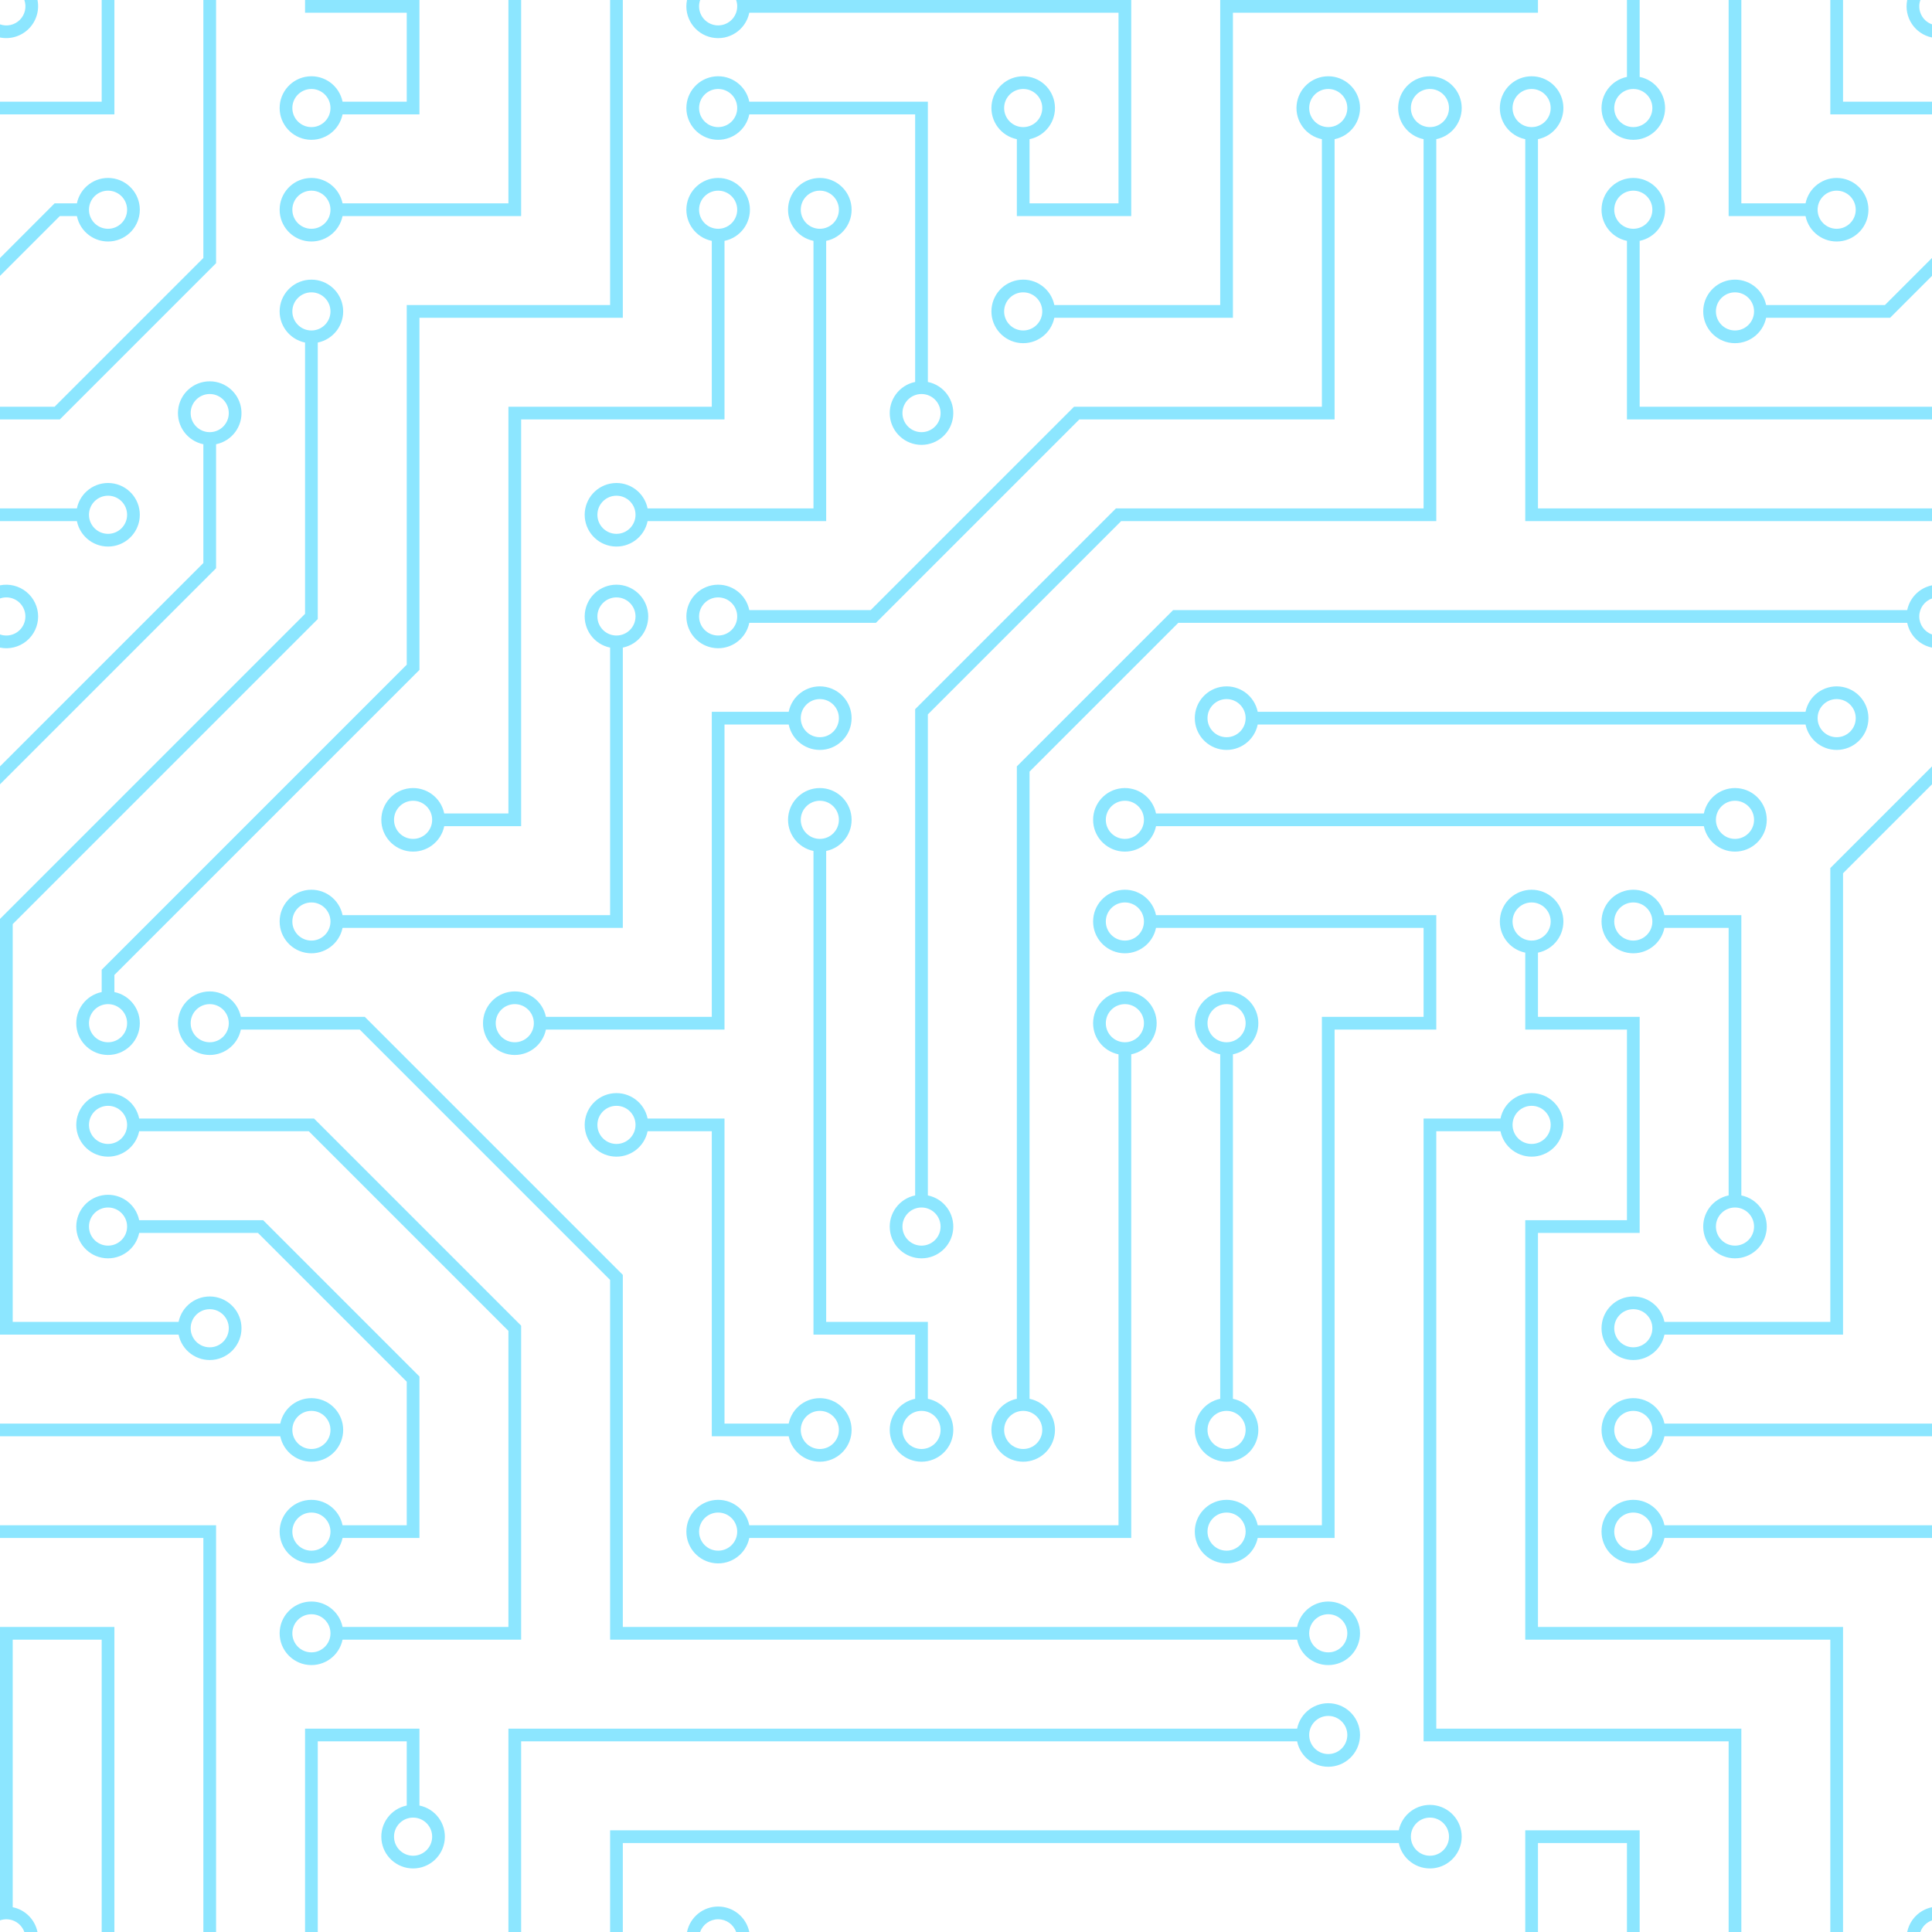
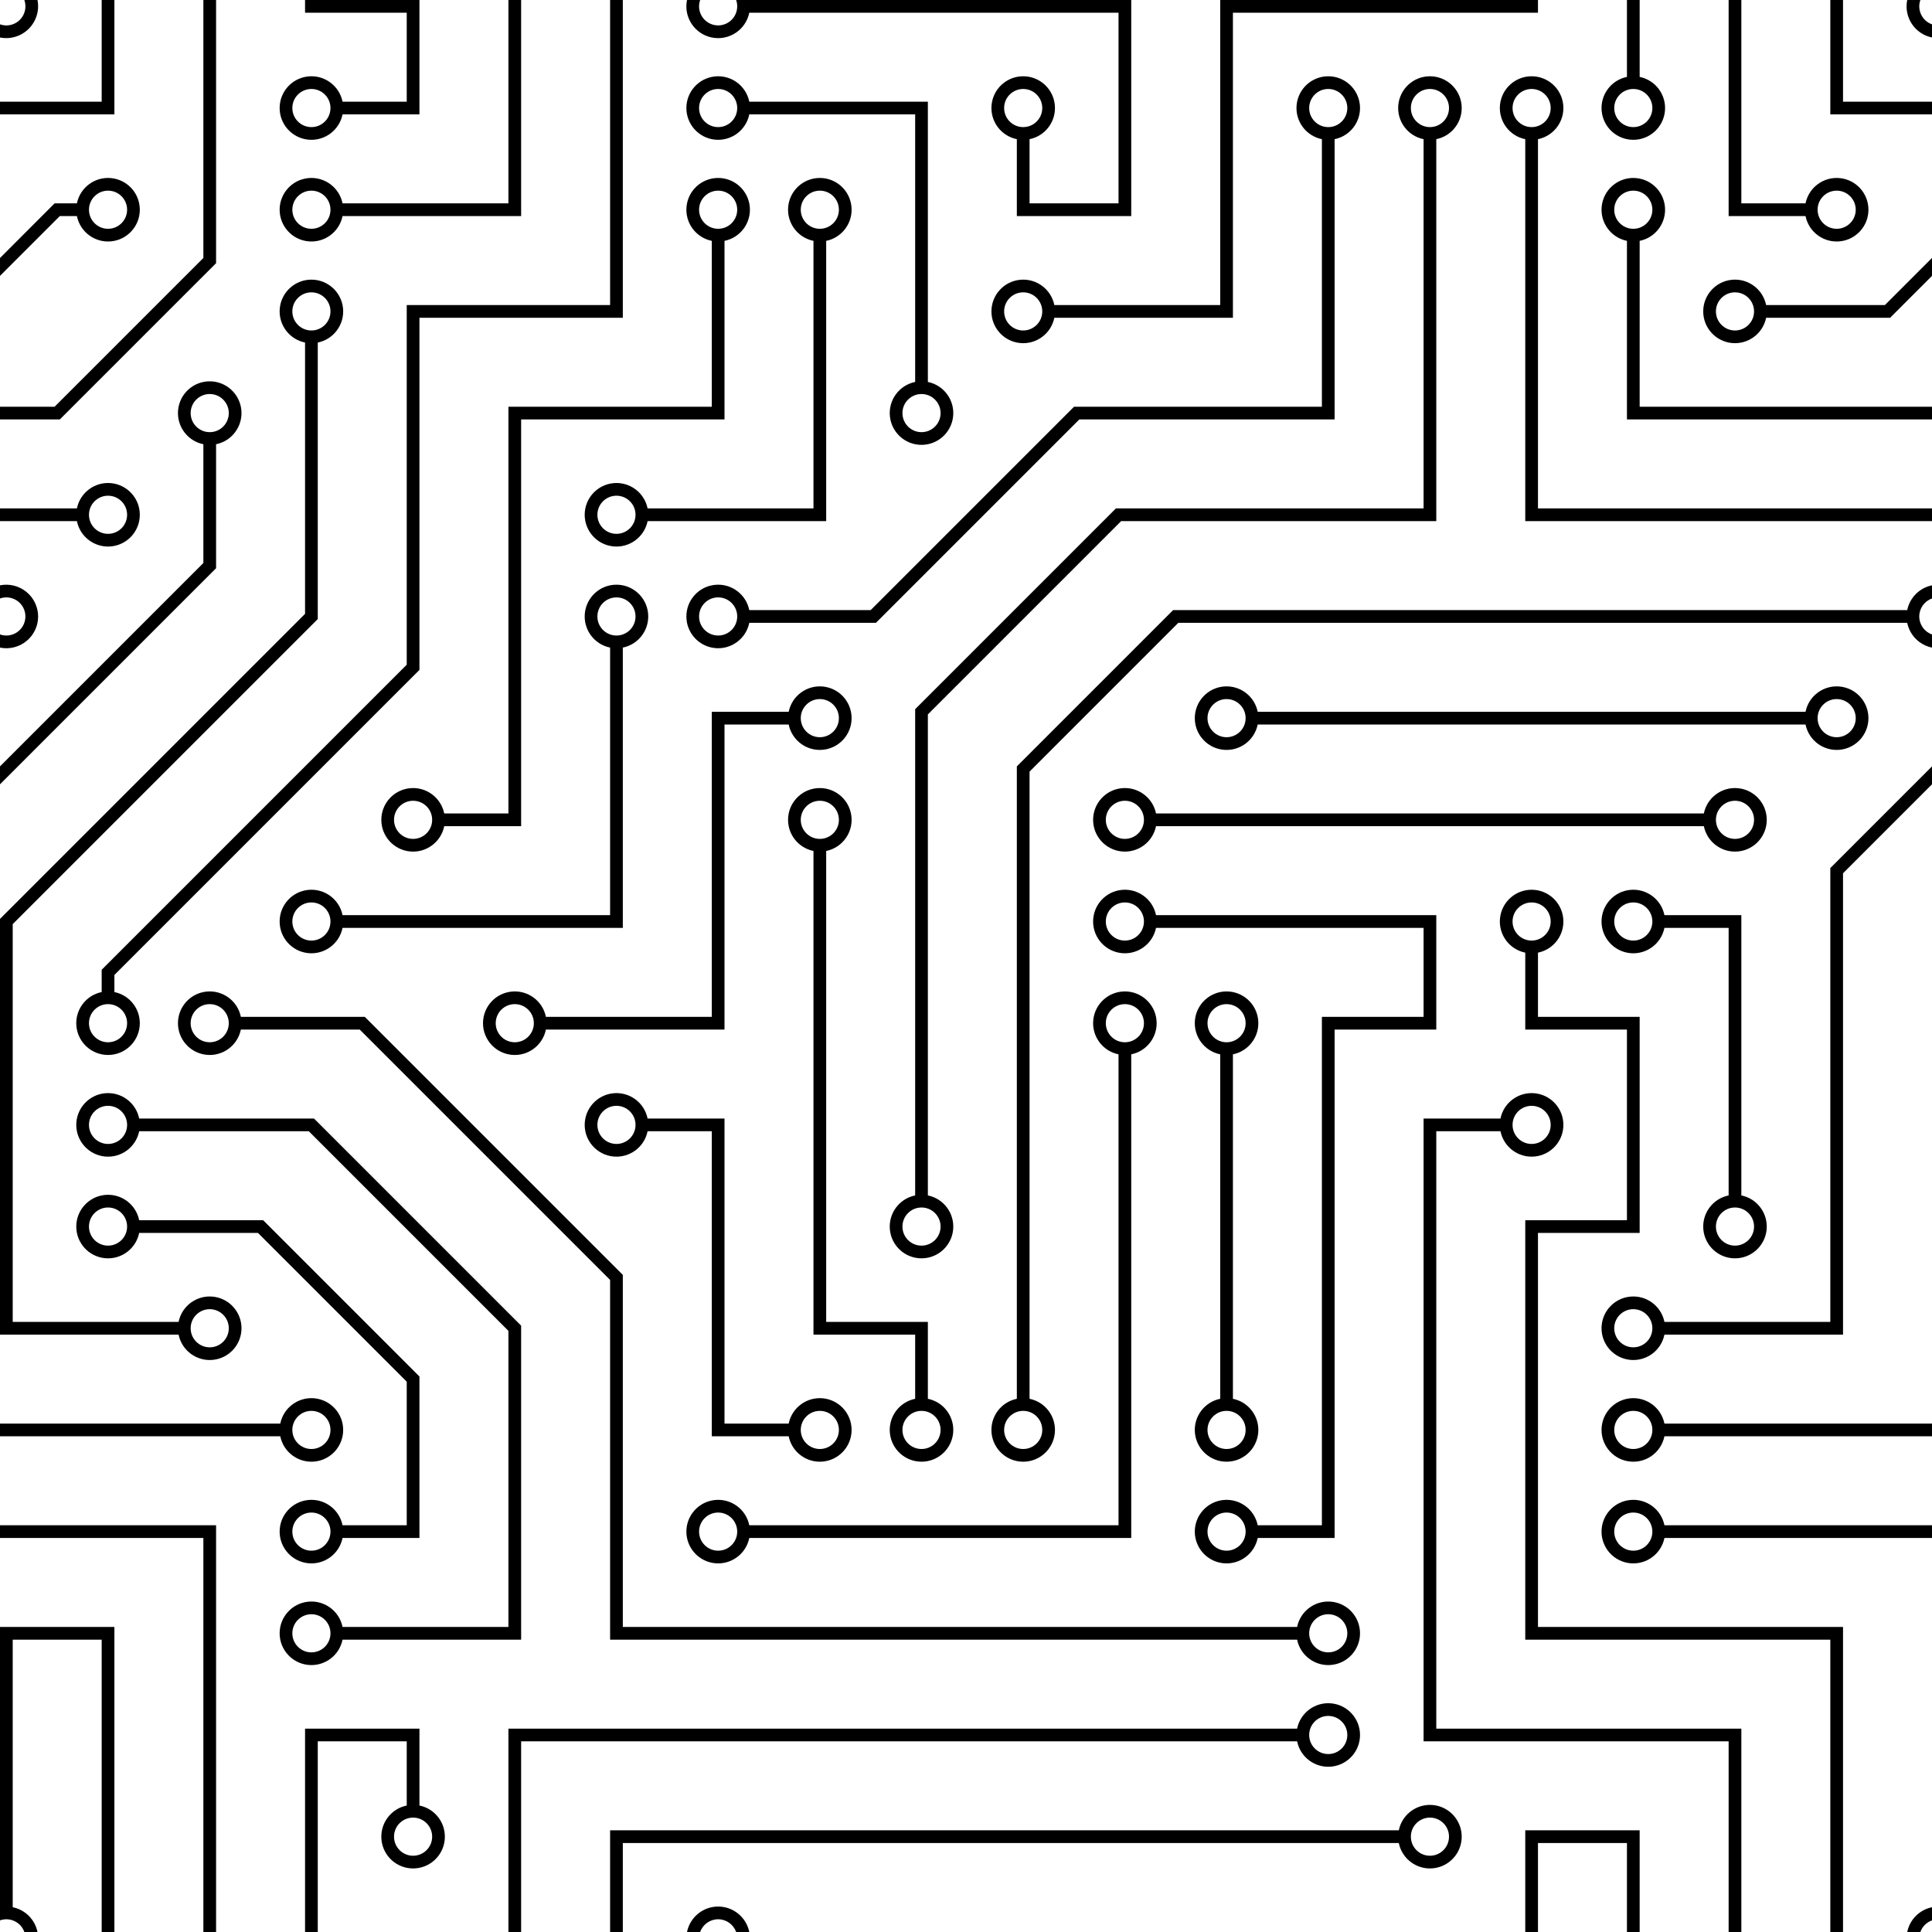
<svg xmlns="http://www.w3.org/2000/svg" viewBox="0 0 304 304" width="304" height="304">
-   <path fill="#8CE6FF" d="M44.1 224a5 5 0 1 1 0 2H0v-2h44.1zm160 48a5 5 0 1 1 0 2H82v-2h122.1zm57.8-46a5 5 0 1 1 0-2H304v2h-42.1zm0 16a5 5 0 1 1 0-2H304v2h-42.1zm6.2-114a5 5 0 1 1 0 2h-86.2a5 5 0 1 1 0-2h86.2zm-256-48a5 5 0 1 1 0 2H0v-2h12.1zm185.8 34a5 5 0 1 1 0-2h86.2a5 5 0 1 1 0 2h-86.2zM258 12.1a5 5 0 1 1-2 0V0h2v12.1zm-64 208a5 5 0 1 1-2 0v-54.2a5 5 0 1 1 2 0v54.2zm48-198.2V80h62v2h-64V21.9a5 5 0 1 1 2 0zm16 16V64h46v2h-48V37.9a5 5 0 1 1 2 0zm-128 96V208h16v12.1a5 5 0 1 1-2 0V210h-16v-76.1a5 5 0 1 1 2 0zm-5.9-21.9a5 5 0 1 1 0 2H114v48H85.9a5 5 0 1 1 0-2H112v-48h12.1zm-6.2 130a5 5 0 1 1 0-2H176v-74.1a5 5 0 1 1 2 0V242h-60.1zm-16-64a5 5 0 1 1 0-2H114v48h10.1a5 5 0 1 1 0 2H112v-48h-10.1zM66 284.1a5 5 0 1 1-2 0V274H50v30h-2v-32h18v12.1zM236.1 176a5 5 0 1 1 0 2H226v94h48v32h-2v-30h-48v-98h12.1zm25.8-30a5 5 0 1 1 0-2H274v44.1a5 5 0 1 1-2 0V146h-10.1zm-64 96a5 5 0 1 1 0-2H208v-80h16v-14h-42.1a5 5 0 1 1 0-2H226v18h-16v80h-12.1zm86.2-210a5 5 0 1 1 0 2H272V0h2v32h10.1zM98 101.9V146H53.9a5 5 0 1 1 0-2H96v-42.1a5 5 0 1 1 2 0zM53.9 34a5 5 0 1 1 0-2H80V0h2v34H53.9zm60.1 3.9V66H82v64H69.9a5 5 0 1 1 0-2H80V64h32V37.9a5 5 0 1 1 2 0zM101.9 82a5 5 0 1 1 0-2H128V37.9a5 5 0 1 1 2 0V82h-28.1zm16-64a5 5 0 1 1 0-2H146v44.1a5 5 0 1 1-2 0V18h-26.1zm102.2 270a5 5 0 1 1 0 2H98v14h-2v-16h124.1zM242 149.9V160h16v34h-16v62h48v48h-2v-46h-48v-66h16v-30h-16v-12.1a5 5 0 1 1 2 0zM53.9 18a5 5 0 1 1 0-2H64V2H48V0h18v18H53.9zm112 32a5 5 0 1 1 0-2H192V0h50v2h-48v48h-28.1zm-48-48a5 5 0 0 1-9.8-2h2.07a3 3 0 1 0 5.66 0H178v34h-18V21.9a5 5 0 1 1 2 0V32h14V2h-58.1zm0 96a5 5 0 1 1 0-2H137l32-32h39V21.9a5 5 0 1 1 2 0V66h-40.17l-32 32H117.9zm28.1 90.1a5 5 0 1 1-2 0v-76.51L175.59 80H224V21.9a5 5 0 1 1 2 0V82h-49.59L146 112.41v75.69zm16 32a5 5 0 1 1-2 0v-99.51L184.59 96H300.1a5 5 0 0 1 3.9-3.9v2.07a3 3 0 0 0 0 5.66v2.07a5 5 0 0 1-3.9-3.9H185.41L162 121.41v98.69zm-144-64a5 5 0 1 1-2 0v-3.51l48-48V48h32V0h2v50H66v55.41l-48 48v2.69zM50 53.9v43.51l-48 48V208h26.1a5 5 0 1 1 0 2H0v-65.41l48-48V53.9a5 5 0 1 1 2 0zm-16 16V89.41l-34 34v-2.82l32-32V69.9a5 5 0 1 1 2 0zM12.1 32a5 5 0 1 1 0 2H9.41L0 43.41V40.6L8.59 32h3.51zm265.8 18a5 5 0 1 1 0-2h18.69l7.41-7.41v2.82L297.41 50H277.9zm-16 160a5 5 0 1 1 0-2H288v-71.41l16-16v2.82l-14 14V210h-28.1zm-208 32a5 5 0 1 1 0-2H64v-22.59L40.59 194H21.9a5 5 0 1 1 0-2H41.41L66 216.59V242H53.9zm150.2 14a5 5 0 1 1 0 2H96v-56.6L56.6 162H37.9a5 5 0 1 1 0-2h19.5L98 200.6V256h106.1zm-150.2 2a5 5 0 1 1 0-2H80v-46.59L48.59 178H21.9a5 5 0 1 1 0-2H49.41L82 208.59V258H53.9zM34 39.8v1.61L9.41 66H0v-2h8.59L32 40.59V0h2v39.8zM2 300.1a5 5 0 0 1 3.9 3.9H3.83A3 3 0 0 0 0 302.17V256h18v48h-2v-46H2v42.1zM34 241v63h-2v-62H0v-2h34v1zM17 18H0v-2h16V0h2v18h-1zm273-2h14v2h-16V0h2v16zm-32 273v15h-2v-14h-14v14h-2v-16h18v1zM0 92.1A5.02 5.02 0 0 1 6 97a5 5 0 0 1-6 4.9v-2.07a3 3 0 1 0 0-5.66V92.1zM80 272h2v32h-2v-32zm37.9 32h-2.07a3 3 0 0 0-5.66 0h-2.07a5 5 0 0 1 9.8 0zM5.9 0A5.02 5.02 0 0 1 0 5.9V3.83A3 3 0 0 0 3.83 0H5.9zm294.2 0h2.07A3 3 0 0 0 304 3.83V5.9a5 5 0 0 1-3.9-5.9zm3.9 300.1v2.07a3 3 0 0 0-1.83 1.83h-2.07a5 5 0 0 1 3.9-3.9zM97 100a3 3 0 1 0 0-6 3 3 0 0 0 0 6zm0-16a3 3 0 1 0 0-6 3 3 0 0 0 0 6zm16 16a3 3 0 1 0 0-6 3 3 0 0 0 0 6zm16 16a3 3 0 1 0 0-6 3 3 0 0 0 0 6zm0 16a3 3 0 1 0 0-6 3 3 0 0 0 0 6zm-48 32a3 3 0 1 0 0-6 3 3 0 0 0 0 6zm16 16a3 3 0 1 0 0-6 3 3 0 0 0 0 6zm32 48a3 3 0 1 0 0-6 3 3 0 0 0 0 6zm-16 16a3 3 0 1 0 0-6 3 3 0 0 0 0 6zm32-16a3 3 0 1 0 0-6 3 3 0 0 0 0 6zm0-32a3 3 0 1 0 0-6 3 3 0 0 0 0 6zm16 32a3 3 0 1 0 0-6 3 3 0 0 0 0 6zm32 16a3 3 0 1 0 0-6 3 3 0 0 0 0 6zm0-16a3 3 0 1 0 0-6 3 3 0 0 0 0 6zm-16-64a3 3 0 1 0 0-6 3 3 0 0 0 0 6zm16 0a3 3 0 1 0 0-6 3 3 0 0 0 0 6zm16 96a3 3 0 1 0 0-6 3 3 0 0 0 0 6zm0 16a3 3 0 1 0 0-6 3 3 0 0 0 0 6zm16 16a3 3 0 1 0 0-6 3 3 0 0 0 0 6zm16-144a3 3 0 1 0 0-6 3 3 0 0 0 0 6zm0 32a3 3 0 1 0 0-6 3 3 0 0 0 0 6zm16-32a3 3 0 1 0 0-6 3 3 0 0 0 0 6zm16-16a3 3 0 1 0 0-6 3 3 0 0 0 0 6zm-96 0a3 3 0 1 0 0-6 3 3 0 0 0 0 6zm0 16a3 3 0 1 0 0-6 3 3 0 0 0 0 6zm16-32a3 3 0 1 0 0-6 3 3 0 0 0 0 6zm96 0a3 3 0 1 0 0-6 3 3 0 0 0 0 6zm-16-64a3 3 0 1 0 0-6 3 3 0 0 0 0 6zm16-16a3 3 0 1 0 0-6 3 3 0 0 0 0 6zm-32 0a3 3 0 1 0 0-6 3 3 0 0 0 0 6zm0-16a3 3 0 1 0 0-6 3 3 0 0 0 0 6zm-16 0a3 3 0 1 0 0-6 3 3 0 0 0 0 6zm-16 0a3 3 0 1 0 0-6 3 3 0 0 0 0 6zm-16 0a3 3 0 1 0 0-6 3 3 0 0 0 0 6zM49 36a3 3 0 1 0 0-6 3 3 0 0 0 0 6zm-32 0a3 3 0 1 0 0-6 3 3 0 0 0 0 6zm32 16a3 3 0 1 0 0-6 3 3 0 0 0 0 6zM33 68a3 3 0 1 0 0-6 3 3 0 0 0 0 6zm16-48a3 3 0 1 0 0-6 3 3 0 0 0 0 6zm0 240a3 3 0 1 0 0-6 3 3 0 0 0 0 6zm16 32a3 3 0 1 0 0-6 3 3 0 0 0 0 6zm-16-64a3 3 0 1 0 0-6 3 3 0 0 0 0 6zm0 16a3 3 0 1 0 0-6 3 3 0 0 0 0 6zm-16-32a3 3 0 1 0 0-6 3 3 0 0 0 0 6zm80-176a3 3 0 1 0 0-6 3 3 0 0 0 0 6zm16 0a3 3 0 1 0 0-6 3 3 0 0 0 0 6zm-16-16a3 3 0 1 0 0-6 3 3 0 0 0 0 6zm32 48a3 3 0 1 0 0-6 3 3 0 0 0 0 6zm16-16a3 3 0 1 0 0-6 3 3 0 0 0 0 6zm0-32a3 3 0 1 0 0-6 3 3 0 0 0 0 6zm112 176a3 3 0 1 0 0-6 3 3 0 0 0 0 6zm-16 16a3 3 0 1 0 0-6 3 3 0 0 0 0 6zm0 16a3 3 0 1 0 0-6 3 3 0 0 0 0 6zm0 16a3 3 0 1 0 0-6 3 3 0 0 0 0 6zM17 180a3 3 0 1 0 0-6 3 3 0 0 0 0 6zm0 16a3 3 0 1 0 0-6 3 3 0 0 0 0 6zm0-32a3 3 0 1 0 0-6 3 3 0 0 0 0 6zm16 0a3 3 0 1 0 0-6 3 3 0 0 0 0 6zM17 84a3 3 0 1 0 0-6 3 3 0 0 0 0 6zm32 64a3 3 0 1 0 0-6 3 3 0 0 0 0 6zm16-16a3 3 0 1 0 0-6 3 3 0 0 0 0 6z" />
+   <path fill="#000000" d="M44.1 224a5 5 0 1 1 0 2H0v-2h44.1zm160 48a5 5 0 1 1 0 2H82v-2h122.1zm57.8-46a5 5 0 1 1 0-2H304v2h-42.1zm0 16a5 5 0 1 1 0-2H304v2h-42.1zm6.2-114a5 5 0 1 1 0 2h-86.2a5 5 0 1 1 0-2h86.2zm-256-48a5 5 0 1 1 0 2H0v-2h12.1zm185.8 34a5 5 0 1 1 0-2h86.2a5 5 0 1 1 0 2h-86.2zM258 12.1a5 5 0 1 1-2 0V0h2v12.1zm-64 208a5 5 0 1 1-2 0v-54.2a5 5 0 1 1 2 0v54.2zm48-198.2V80h62v2h-64V21.9a5 5 0 1 1 2 0zm16 16V64h46v2h-48V37.9a5 5 0 1 1 2 0zm-128 96V208h16v12.1a5 5 0 1 1-2 0V210h-16v-76.1a5 5 0 1 1 2 0zm-5.9-21.9a5 5 0 1 1 0 2H114v48H85.9a5 5 0 1 1 0-2H112v-48h12.1zm-6.2 130a5 5 0 1 1 0-2H176v-74.1a5 5 0 1 1 2 0V242h-60.1zm-16-64a5 5 0 1 1 0-2H114v48h10.1a5 5 0 1 1 0 2H112v-48h-10.1zM66 284.1a5 5 0 1 1-2 0V274H50v30h-2v-32h18v12.1zM236.1 176a5 5 0 1 1 0 2H226v94h48v32h-2v-30h-48v-98h12.1zm25.8-30a5 5 0 1 1 0-2H274v44.1a5 5 0 1 1-2 0V146h-10.1zm-64 96a5 5 0 1 1 0-2H208v-80h16v-14h-42.1a5 5 0 1 1 0-2H226v18h-16v80h-12.1zm86.2-210a5 5 0 1 1 0 2H272V0h2v32h10.1zM98 101.9V146H53.9a5 5 0 1 1 0-2H96v-42.1a5 5 0 1 1 2 0zM53.9 34a5 5 0 1 1 0-2H80V0h2v34H53.9zm60.1 3.9V66H82v64H69.9a5 5 0 1 1 0-2H80V64h32V37.9a5 5 0 1 1 2 0zM101.9 82a5 5 0 1 1 0-2H128V37.9a5 5 0 1 1 2 0V82h-28.1zm16-64a5 5 0 1 1 0-2H146v44.1a5 5 0 1 1-2 0V18h-26.1zm102.2 270a5 5 0 1 1 0 2H98v14h-2v-16h124.1zM242 149.9V160h16v34h-16v62h48v48h-2v-46h-48v-66h16v-30h-16v-12.1a5 5 0 1 1 2 0zM53.9 18a5 5 0 1 1 0-2H64V2H48V0h18v18H53.9zm112 32a5 5 0 1 1 0-2H192V0h50v2h-48v48h-28.1zm-48-48a5 5 0 0 1-9.8-2h2.07a3 3 0 1 0 5.66 0H178v34h-18V21.9a5 5 0 1 1 2 0V32h14V2h-58.1zm0 96a5 5 0 1 1 0-2H137l32-32h39V21.9a5 5 0 1 1 2 0V66h-40.17l-32 32H117.9zm28.1 90.1a5 5 0 1 1-2 0v-76.51L175.59 80H224V21.9a5 5 0 1 1 2 0V82h-49.59L146 112.41v75.69zm16 32a5 5 0 1 1-2 0v-99.51L184.59 96H300.1a5 5 0 0 1 3.9-3.9v2.07a3 3 0 0 0 0 5.66v2.07a5 5 0 0 1-3.9-3.9H185.41L162 121.41v98.69zm-144-64a5 5 0 1 1-2 0v-3.51l48-48V48h32V0h2v50H66v55.41l-48 48v2.69zM50 53.9v43.51l-48 48V208h26.1a5 5 0 1 1 0 2H0v-65.41l48-48V53.9a5 5 0 1 1 2 0zm-16 16V89.41l-34 34v-2.82l32-32V69.9a5 5 0 1 1 2 0zM12.1 32a5 5 0 1 1 0 2H9.41L0 43.41V40.6L8.59 32h3.51zm265.8 18a5 5 0 1 1 0-2h18.69l7.41-7.41v2.82L297.41 50H277.9zm-16 160a5 5 0 1 1 0-2H288v-71.41l16-16v2.82l-14 14V210h-28.1zm-208 32a5 5 0 1 1 0-2H64v-22.59L40.59 194H21.9a5 5 0 1 1 0-2H41.41L66 216.59V242H53.9zm150.2 14a5 5 0 1 1 0 2H96v-56.6L56.6 162H37.9a5 5 0 1 1 0-2h19.5L98 200.6V256h106.1zm-150.2 2a5 5 0 1 1 0-2H80v-46.59L48.59 178H21.9a5 5 0 1 1 0-2H49.41L82 208.59V258H53.9zM34 39.8v1.61L9.41 66H0v-2h8.59L32 40.59V0h2v39.8zM2 300.1a5 5 0 0 1 3.9 3.9H3.83A3 3 0 0 0 0 302.17V256h18v48h-2v-46H2v42.1zM34 241v63h-2v-62H0v-2h34v1zM17 18H0v-2h16V0h2v18h-1zm273-2h14v2h-16V0h2v16zm-32 273v15h-2v-14h-14v14h-2v-16h18v1zM0 92.1A5.02 5.02 0 0 1 6 97a5 5 0 0 1-6 4.9v-2.07a3 3 0 1 0 0-5.66V92.1zM80 272h2v32h-2v-32zm37.9 32h-2.07a3 3 0 0 0-5.66 0h-2.07a5 5 0 0 1 9.8 0zM5.9 0A5.02 5.02 0 0 1 0 5.9V3.83A3 3 0 0 0 3.83 0H5.9zm294.2 0h2.07A3 3 0 0 0 304 3.83V5.9a5 5 0 0 1-3.9-5.9zm3.9 300.1v2.07a3 3 0 0 0-1.83 1.83h-2.07a5 5 0 0 1 3.9-3.9zM97 100a3 3 0 1 0 0-6 3 3 0 0 0 0 6zm0-16a3 3 0 1 0 0-6 3 3 0 0 0 0 6zm16 16a3 3 0 1 0 0-6 3 3 0 0 0 0 6zm16 16a3 3 0 1 0 0-6 3 3 0 0 0 0 6zm0 16a3 3 0 1 0 0-6 3 3 0 0 0 0 6zm-48 32a3 3 0 1 0 0-6 3 3 0 0 0 0 6zm16 16a3 3 0 1 0 0-6 3 3 0 0 0 0 6zm32 48a3 3 0 1 0 0-6 3 3 0 0 0 0 6zm-16 16a3 3 0 1 0 0-6 3 3 0 0 0 0 6zm32-16a3 3 0 1 0 0-6 3 3 0 0 0 0 6zm0-32a3 3 0 1 0 0-6 3 3 0 0 0 0 6zm16 32a3 3 0 1 0 0-6 3 3 0 0 0 0 6zm32 16a3 3 0 1 0 0-6 3 3 0 0 0 0 6zm0-16a3 3 0 1 0 0-6 3 3 0 0 0 0 6zm-16-64a3 3 0 1 0 0-6 3 3 0 0 0 0 6zm16 0a3 3 0 1 0 0-6 3 3 0 0 0 0 6zm16 96a3 3 0 1 0 0-6 3 3 0 0 0 0 6zm0 16a3 3 0 1 0 0-6 3 3 0 0 0 0 6zm16 16a3 3 0 1 0 0-6 3 3 0 0 0 0 6zm16-144a3 3 0 1 0 0-6 3 3 0 0 0 0 6zm0 32a3 3 0 1 0 0-6 3 3 0 0 0 0 6zm16-32a3 3 0 1 0 0-6 3 3 0 0 0 0 6zm16-16a3 3 0 1 0 0-6 3 3 0 0 0 0 6zm-96 0a3 3 0 1 0 0-6 3 3 0 0 0 0 6zm0 16a3 3 0 1 0 0-6 3 3 0 0 0 0 6zm16-32a3 3 0 1 0 0-6 3 3 0 0 0 0 6zm96 0a3 3 0 1 0 0-6 3 3 0 0 0 0 6zm-16-64a3 3 0 1 0 0-6 3 3 0 0 0 0 6zm16-16a3 3 0 1 0 0-6 3 3 0 0 0 0 6zm-32 0a3 3 0 1 0 0-6 3 3 0 0 0 0 6zm0-16a3 3 0 1 0 0-6 3 3 0 0 0 0 6zm-16 0a3 3 0 1 0 0-6 3 3 0 0 0 0 6zm-16 0a3 3 0 1 0 0-6 3 3 0 0 0 0 6zm-16 0a3 3 0 1 0 0-6 3 3 0 0 0 0 6zM49 36a3 3 0 1 0 0-6 3 3 0 0 0 0 6zm-32 0a3 3 0 1 0 0-6 3 3 0 0 0 0 6zm32 16a3 3 0 1 0 0-6 3 3 0 0 0 0 6zM33 68a3 3 0 1 0 0-6 3 3 0 0 0 0 6zm16-48a3 3 0 1 0 0-6 3 3 0 0 0 0 6zm0 240a3 3 0 1 0 0-6 3 3 0 0 0 0 6zm16 32a3 3 0 1 0 0-6 3 3 0 0 0 0 6zm-16-64a3 3 0 1 0 0-6 3 3 0 0 0 0 6zm0 16a3 3 0 1 0 0-6 3 3 0 0 0 0 6zm-16-32a3 3 0 1 0 0-6 3 3 0 0 0 0 6zm80-176a3 3 0 1 0 0-6 3 3 0 0 0 0 6zm16 0a3 3 0 1 0 0-6 3 3 0 0 0 0 6zm-16-16a3 3 0 1 0 0-6 3 3 0 0 0 0 6zm32 48a3 3 0 1 0 0-6 3 3 0 0 0 0 6zm16-16a3 3 0 1 0 0-6 3 3 0 0 0 0 6zm0-32a3 3 0 1 0 0-6 3 3 0 0 0 0 6zm112 176a3 3 0 1 0 0-6 3 3 0 0 0 0 6zm-16 16a3 3 0 1 0 0-6 3 3 0 0 0 0 6zm0 16a3 3 0 1 0 0-6 3 3 0 0 0 0 6zm0 16a3 3 0 1 0 0-6 3 3 0 0 0 0 6zM17 180a3 3 0 1 0 0-6 3 3 0 0 0 0 6zm0 16a3 3 0 1 0 0-6 3 3 0 0 0 0 6zm0-32a3 3 0 1 0 0-6 3 3 0 0 0 0 6zm16 0a3 3 0 1 0 0-6 3 3 0 0 0 0 6zM17 84a3 3 0 1 0 0-6 3 3 0 0 0 0 6zm32 64a3 3 0 1 0 0-6 3 3 0 0 0 0 6zm16-16a3 3 0 1 0 0-6 3 3 0 0 0 0 6z" />
</svg>
